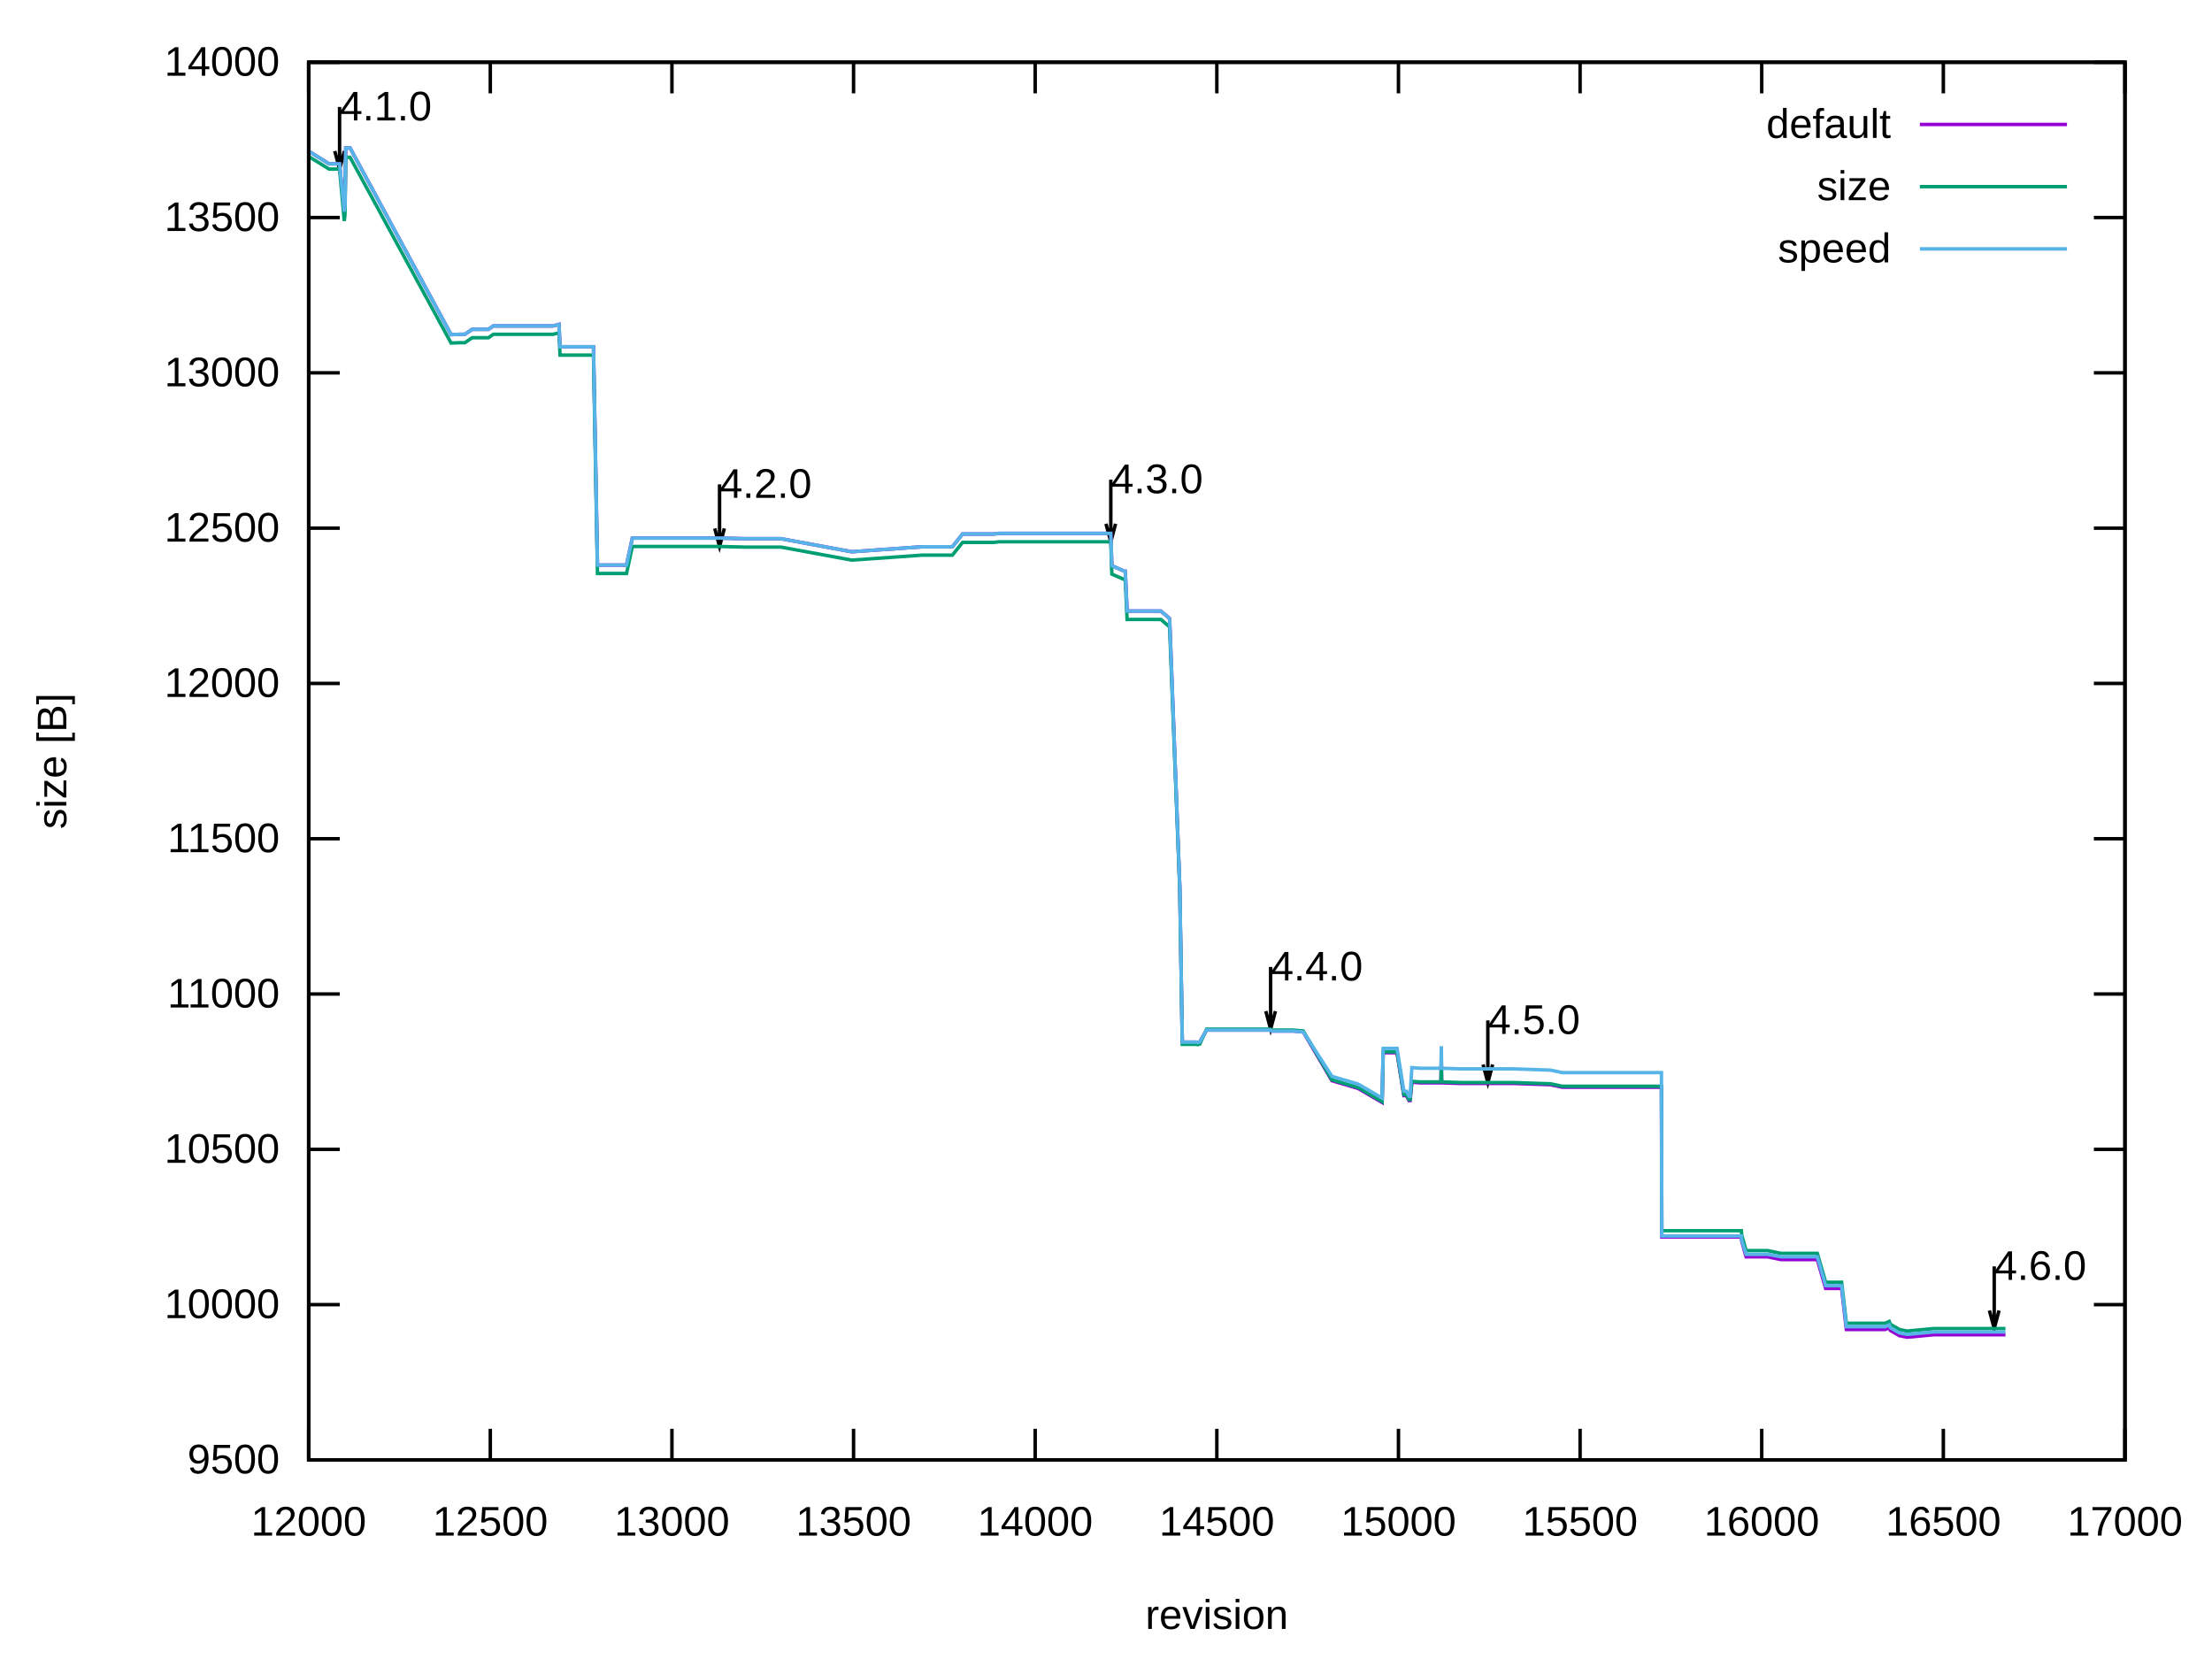
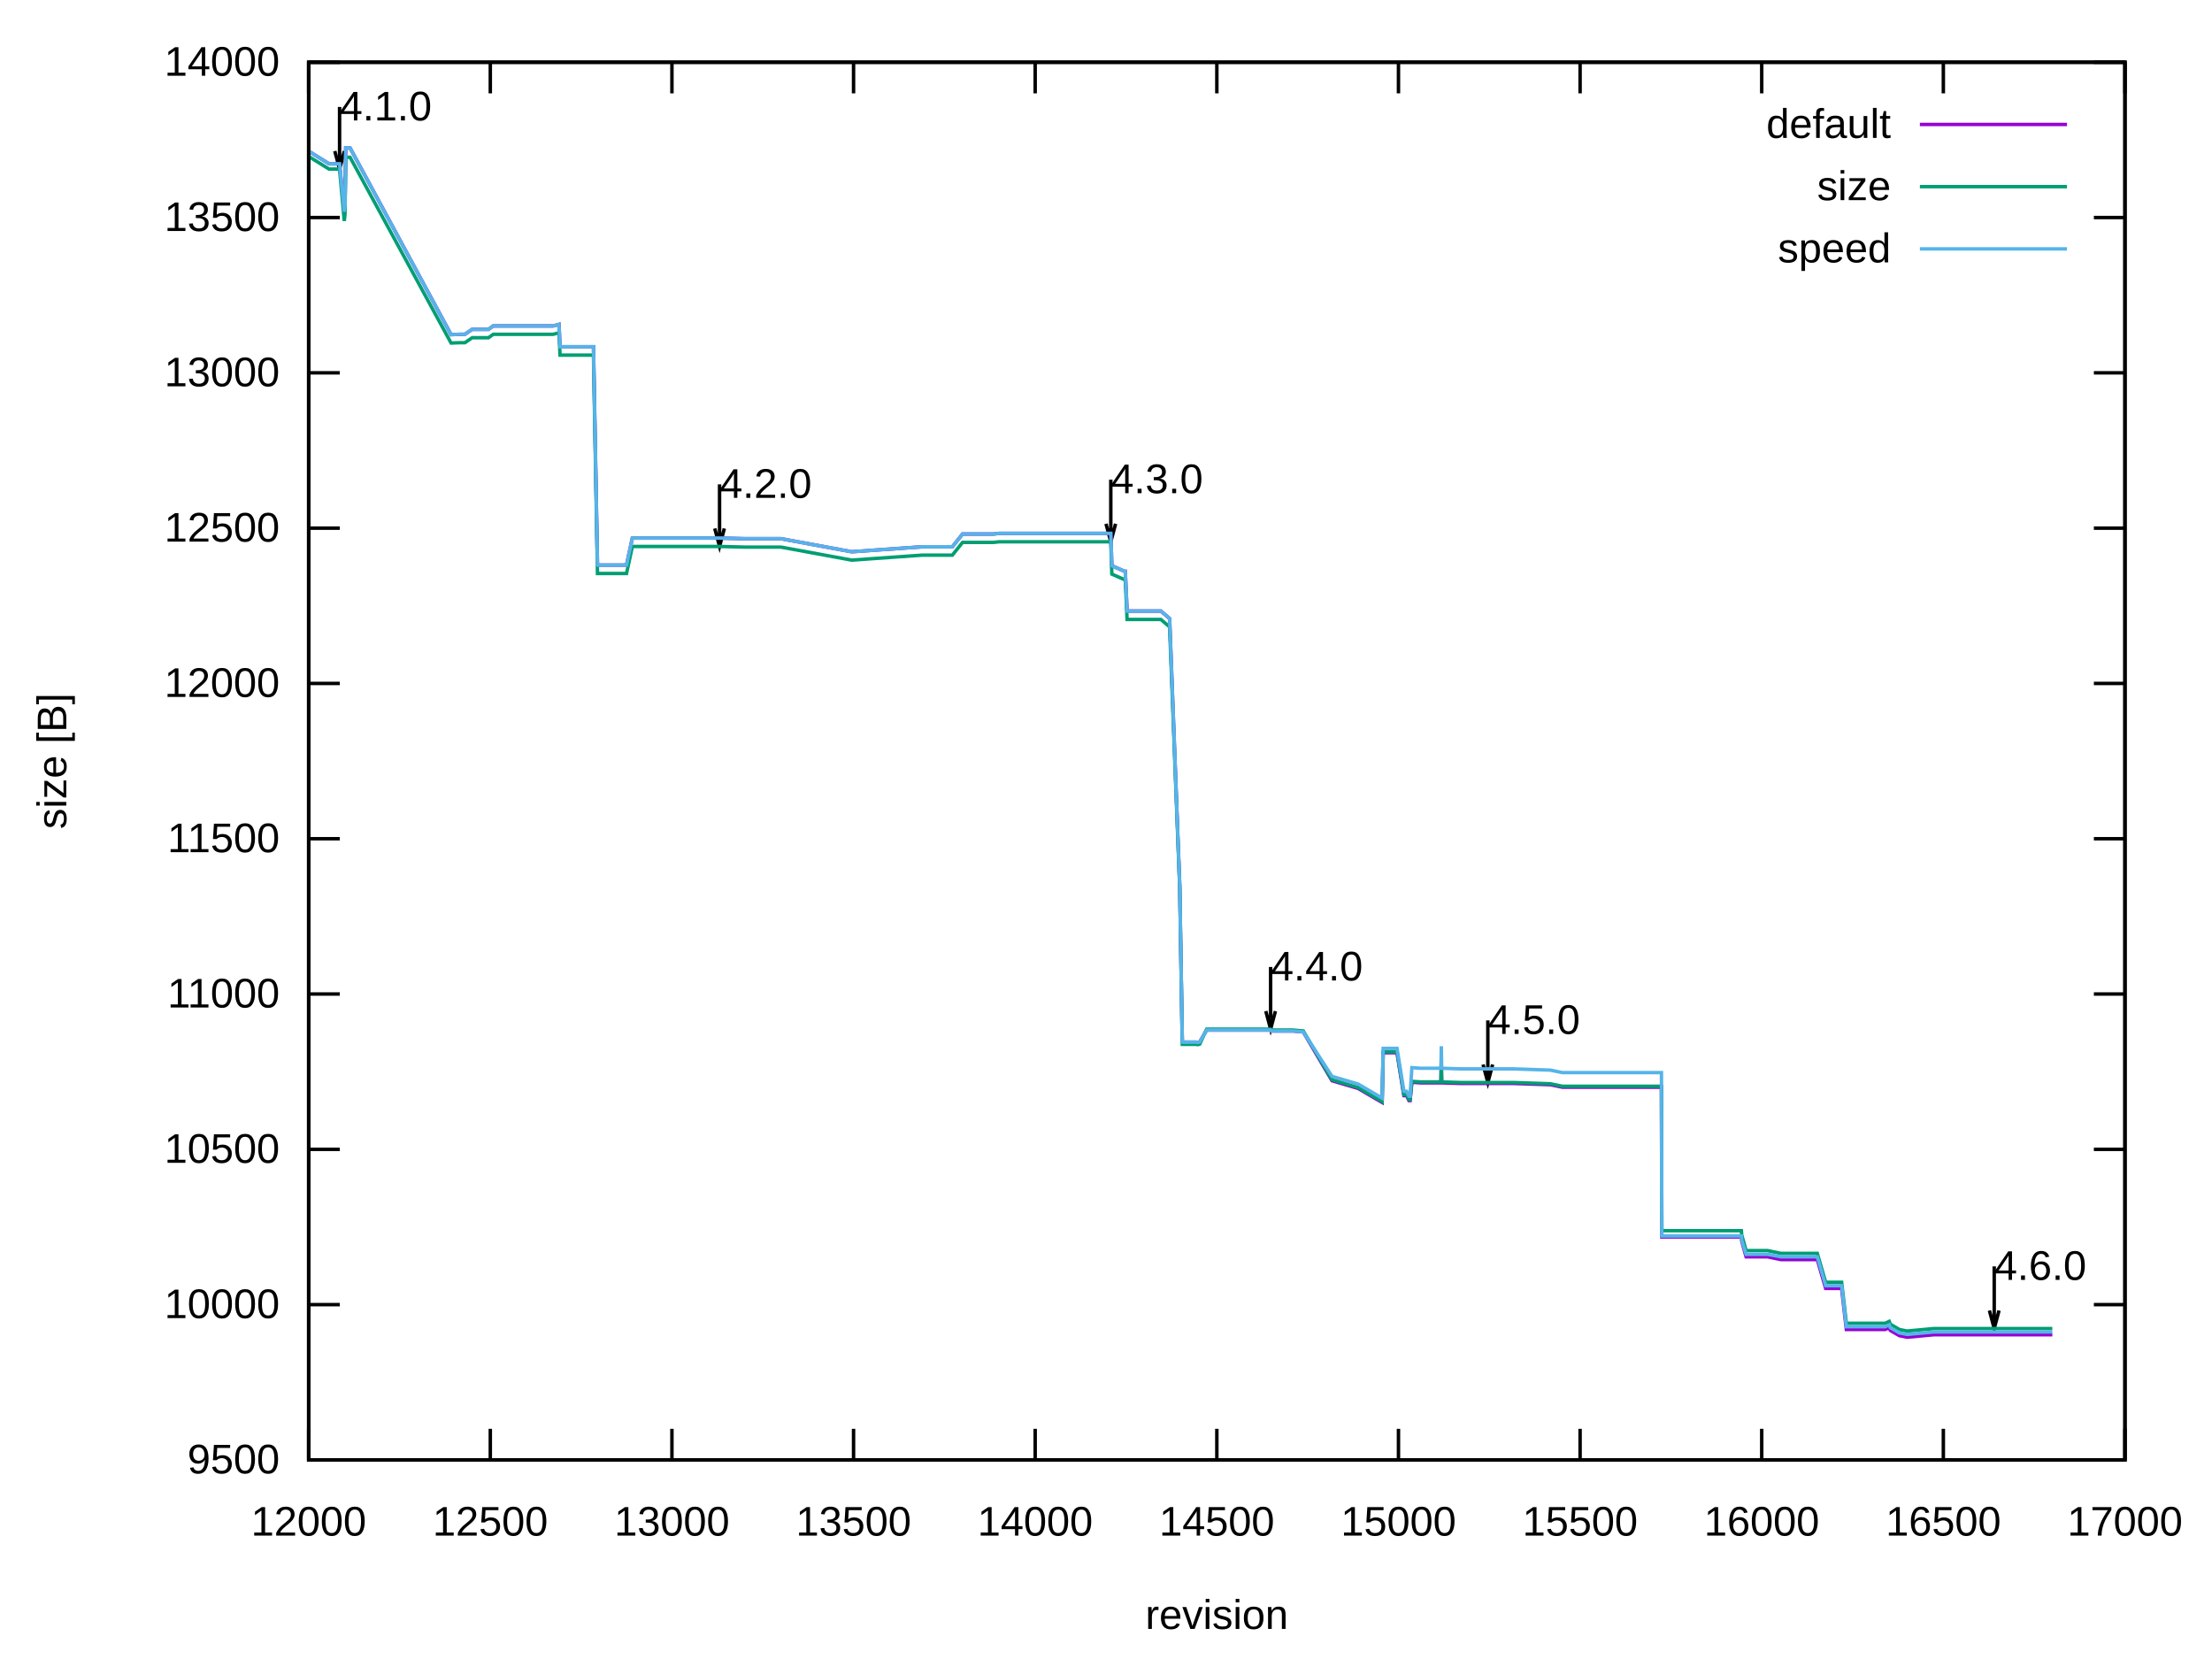
<svg xmlns="http://www.w3.org/2000/svg" xmlns:xlink="http://www.w3.org/1999/xlink" width="640" height="480" viewBox="0 0 640 480">
  <g id="gnuplot_canvas">
    <rect x="0" y="0" width="640" height="480" fill="none" />
    <defs>
      <circle id="gpDot" r="0.5" stroke-width="0.5" stroke="currentColor" />
      <path id="gpPt0" stroke-width="0.222" stroke="currentColor" d="M-1,0 h2 M0,-1 v2" />
      <path id="gpPt1" stroke-width="0.222" stroke="currentColor" d="M-1,-1 L1,1 M1,-1 L-1,1" />
      <path id="gpPt2" stroke-width="0.222" stroke="currentColor" d="M-1,0 L1,0 M0,-1 L0,1 M-1,-1 L1,1 M-1,1 L1,-1" />
      <rect id="gpPt3" stroke-width="0.222" stroke="currentColor" x="-1" y="-1" width="2" height="2" />
      <rect id="gpPt4" stroke-width="0.222" stroke="currentColor" fill="currentColor" x="-1" y="-1" width="2" height="2" />
      <circle id="gpPt5" stroke-width="0.222" stroke="currentColor" cx="0" cy="0" r="1" />
      <use xlink:href="#gpPt5" id="gpPt6" fill="currentColor" stroke="none" />
      <path id="gpPt7" stroke-width="0.222" stroke="currentColor" d="M0,-1.33 L-1.33,0.67 L1.33,0.67 z" />
      <use xlink:href="#gpPt7" id="gpPt8" fill="currentColor" stroke="none" />
      <use xlink:href="#gpPt7" id="gpPt9" stroke="currentColor" transform="rotate(180)" />
      <use xlink:href="#gpPt9" id="gpPt10" fill="currentColor" stroke="none" />
      <use xlink:href="#gpPt3" id="gpPt11" stroke="currentColor" transform="rotate(45)" />
      <use xlink:href="#gpPt11" id="gpPt12" fill="currentColor" stroke="none" />
      <path id="gpPt13" stroke-width="0.222" stroke="currentColor" d="M0,1.330 L1.265,0.411 L0.782,-1.067 L-0.782,-1.076 L-1.265,0.411 z" />
      <use xlink:href="#gpPt13" id="gpPt14" fill="currentColor" stroke="none" />
      <filter id="textbox" filterUnits="objectBoundingBox" x="0" y="0" height="1" width="1">
        <feFlood flood-color="white" flood-opacity="1" result="bgnd" />
        <feComposite in="SourceGraphic" in2="bgnd" operator="atop" />
      </filter>
      <filter id="greybox" filterUnits="objectBoundingBox" x="0" y="0" height="1" width="1">
        <feFlood flood-color="lightgrey" flood-opacity="1" result="grey" />
        <feComposite in="SourceGraphic" in2="grey" operator="atop" />
      </filter>
    </defs>
    <g fill="none" color="white" stroke="currentColor" stroke-width="1.00" stroke-linecap="butt" stroke-linejoin="miter">
</g>
    <g fill="none" color="black" stroke="currentColor" stroke-width="1.00" stroke-linecap="butt" stroke-linejoin="miter">
      <path stroke="black" d="M89.31,422.40 L98.31,422.40 M614.82,422.40 L605.82,422.40  " />
      <g transform="translate(80.92,426.30)" stroke="none" fill="black" font-family="Arial" font-size="12.00" text-anchor="end">
        <text>
          <tspan font-family="Arial"> 9500</tspan>
        </text>
      </g>
    </g>
    <g fill="none" color="black" stroke="currentColor" stroke-width="1.00" stroke-linecap="butt" stroke-linejoin="miter">
      <path stroke="black" d="M89.31,377.47 L98.31,377.47 M614.82,377.47 L605.82,377.47  " />
      <g transform="translate(80.92,381.37)" stroke="none" fill="black" font-family="Arial" font-size="12.00" text-anchor="end">
        <text>
          <tspan font-family="Arial"> 10000</tspan>
        </text>
      </g>
    </g>
    <g fill="none" color="black" stroke="currentColor" stroke-width="1.00" stroke-linecap="butt" stroke-linejoin="miter">
      <path stroke="black" d="M89.31,332.54 L98.31,332.54 M614.82,332.54 L605.82,332.54  " />
      <g transform="translate(80.92,336.44)" stroke="none" fill="black" font-family="Arial" font-size="12.00" text-anchor="end">
        <text>
          <tspan font-family="Arial"> 10500</tspan>
        </text>
      </g>
    </g>
    <g fill="none" color="black" stroke="currentColor" stroke-width="1.00" stroke-linecap="butt" stroke-linejoin="miter">
      <path stroke="black" d="M89.31,287.60 L98.31,287.60 M614.82,287.60 L605.82,287.60  " />
      <g transform="translate(80.92,291.50)" stroke="none" fill="black" font-family="Arial" font-size="12.00" text-anchor="end">
        <text>
          <tspan font-family="Arial"> 11000</tspan>
        </text>
      </g>
    </g>
    <g fill="none" color="black" stroke="currentColor" stroke-width="1.00" stroke-linecap="butt" stroke-linejoin="miter">
      <path stroke="black" d="M89.31,242.67 L98.31,242.67 M614.82,242.67 L605.82,242.67  " />
      <g transform="translate(80.92,246.57)" stroke="none" fill="black" font-family="Arial" font-size="12.00" text-anchor="end">
        <text>
          <tspan font-family="Arial"> 11500</tspan>
        </text>
      </g>
    </g>
    <g fill="none" color="black" stroke="currentColor" stroke-width="1.00" stroke-linecap="butt" stroke-linejoin="miter">
      <path stroke="black" d="M89.31,197.74 L98.31,197.74 M614.82,197.74 L605.82,197.74  " />
      <g transform="translate(80.92,201.64)" stroke="none" fill="black" font-family="Arial" font-size="12.00" text-anchor="end">
        <text>
          <tspan font-family="Arial"> 12000</tspan>
        </text>
      </g>
    </g>
    <g fill="none" color="black" stroke="currentColor" stroke-width="1.00" stroke-linecap="butt" stroke-linejoin="miter">
      <path stroke="black" d="M89.31,152.81 L98.31,152.81 M614.82,152.81 L605.82,152.81  " />
      <g transform="translate(80.92,156.71)" stroke="none" fill="black" font-family="Arial" font-size="12.00" text-anchor="end">
        <text>
          <tspan font-family="Arial"> 12500</tspan>
        </text>
      </g>
    </g>
    <g fill="none" color="black" stroke="currentColor" stroke-width="1.00" stroke-linecap="butt" stroke-linejoin="miter">
      <path stroke="black" d="M89.31,107.87 L98.31,107.87 M614.82,107.87 L605.82,107.87  " />
      <g transform="translate(80.92,111.77)" stroke="none" fill="black" font-family="Arial" font-size="12.00" text-anchor="end">
        <text>
          <tspan font-family="Arial"> 13000</tspan>
        </text>
      </g>
    </g>
    <g fill="none" color="black" stroke="currentColor" stroke-width="1.00" stroke-linecap="butt" stroke-linejoin="miter">
      <path stroke="black" d="M89.31,62.94 L98.31,62.94 M614.82,62.94 L605.82,62.94  " />
      <g transform="translate(80.92,66.84)" stroke="none" fill="black" font-family="Arial" font-size="12.00" text-anchor="end">
        <text>
          <tspan font-family="Arial"> 13500</tspan>
        </text>
      </g>
    </g>
    <g fill="none" color="black" stroke="currentColor" stroke-width="1.00" stroke-linecap="butt" stroke-linejoin="miter">
      <path stroke="black" d="M89.31,18.01 L98.31,18.01 M614.82,18.01 L605.82,18.01  " />
      <g transform="translate(80.92,21.91)" stroke="none" fill="black" font-family="Arial" font-size="12.00" text-anchor="end">
        <text>
          <tspan font-family="Arial"> 14000</tspan>
        </text>
      </g>
    </g>
    <g fill="none" color="black" stroke="currentColor" stroke-width="1.00" stroke-linecap="butt" stroke-linejoin="miter">
      <path stroke="black" d="M89.31,422.40 L89.31,413.40 M89.31,18.01 L89.31,27.01  " />
      <g transform="translate(89.31,444.30)" stroke="none" fill="black" font-family="Arial" font-size="12.00" text-anchor="middle">
        <text>
          <tspan font-family="Arial"> 12000</tspan>
        </text>
      </g>
    </g>
    <g fill="none" color="black" stroke="currentColor" stroke-width="1.00" stroke-linecap="butt" stroke-linejoin="miter">
      <path stroke="black" d="M141.86,422.40 L141.86,413.40 M141.86,18.01 L141.86,27.01  " />
      <g transform="translate(141.86,444.30)" stroke="none" fill="black" font-family="Arial" font-size="12.00" text-anchor="middle">
        <text>
          <tspan font-family="Arial"> 12500</tspan>
        </text>
      </g>
    </g>
    <g fill="none" color="black" stroke="currentColor" stroke-width="1.00" stroke-linecap="butt" stroke-linejoin="miter">
      <path stroke="black" d="M194.41,422.40 L194.41,413.40 M194.41,18.01 L194.41,27.01  " />
      <g transform="translate(194.41,444.30)" stroke="none" fill="black" font-family="Arial" font-size="12.00" text-anchor="middle">
        <text>
          <tspan font-family="Arial"> 13000</tspan>
        </text>
      </g>
    </g>
    <g fill="none" color="black" stroke="currentColor" stroke-width="1.00" stroke-linecap="butt" stroke-linejoin="miter">
      <path stroke="black" d="M246.96,422.40 L246.96,413.40 M246.96,18.01 L246.96,27.01  " />
      <g transform="translate(246.96,444.30)" stroke="none" fill="black" font-family="Arial" font-size="12.00" text-anchor="middle">
        <text>
          <tspan font-family="Arial"> 13500</tspan>
        </text>
      </g>
    </g>
    <g fill="none" color="black" stroke="currentColor" stroke-width="1.00" stroke-linecap="butt" stroke-linejoin="miter">
      <path stroke="black" d="M299.51,422.40 L299.51,413.40 M299.51,18.01 L299.51,27.01  " />
      <g transform="translate(299.51,444.30)" stroke="none" fill="black" font-family="Arial" font-size="12.00" text-anchor="middle">
        <text>
          <tspan font-family="Arial"> 14000</tspan>
        </text>
      </g>
    </g>
    <g fill="none" color="black" stroke="currentColor" stroke-width="1.00" stroke-linecap="butt" stroke-linejoin="miter">
      <path stroke="black" d="M352.07,422.40 L352.07,413.40 M352.07,18.01 L352.07,27.01  " />
      <g transform="translate(352.07,444.30)" stroke="none" fill="black" font-family="Arial" font-size="12.00" text-anchor="middle">
        <text>
          <tspan font-family="Arial"> 14500</tspan>
        </text>
      </g>
    </g>
    <g fill="none" color="black" stroke="currentColor" stroke-width="1.00" stroke-linecap="butt" stroke-linejoin="miter">
      <path stroke="black" d="M404.62,422.40 L404.62,413.40 M404.62,18.01 L404.62,27.01  " />
      <g transform="translate(404.62,444.30)" stroke="none" fill="black" font-family="Arial" font-size="12.00" text-anchor="middle">
        <text>
          <tspan font-family="Arial"> 15000</tspan>
        </text>
      </g>
    </g>
    <g fill="none" color="black" stroke="currentColor" stroke-width="1.00" stroke-linecap="butt" stroke-linejoin="miter">
      <path stroke="black" d="M457.17,422.40 L457.17,413.40 M457.17,18.01 L457.17,27.01  " />
      <g transform="translate(457.17,444.30)" stroke="none" fill="black" font-family="Arial" font-size="12.00" text-anchor="middle">
        <text>
          <tspan font-family="Arial"> 15500</tspan>
        </text>
      </g>
    </g>
    <g fill="none" color="black" stroke="currentColor" stroke-width="1.00" stroke-linecap="butt" stroke-linejoin="miter">
      <path stroke="black" d="M509.72,422.40 L509.72,413.40 M509.72,18.01 L509.72,27.01  " />
      <g transform="translate(509.72,444.30)" stroke="none" fill="black" font-family="Arial" font-size="12.00" text-anchor="middle">
        <text>
          <tspan font-family="Arial"> 16000</tspan>
        </text>
      </g>
    </g>
    <g fill="none" color="black" stroke="currentColor" stroke-width="1.00" stroke-linecap="butt" stroke-linejoin="miter">
      <path stroke="black" d="M562.27,422.40 L562.27,413.40 M562.27,18.01 L562.27,27.01  " />
      <g transform="translate(562.27,444.30)" stroke="none" fill="black" font-family="Arial" font-size="12.00" text-anchor="middle">
        <text>
          <tspan font-family="Arial"> 16500</tspan>
        </text>
      </g>
    </g>
    <g fill="none" color="black" stroke="currentColor" stroke-width="1.00" stroke-linecap="butt" stroke-linejoin="miter">
      <path stroke="black" d="M614.82,422.40 L614.82,413.40 M614.82,18.01 L614.82,27.01  " />
      <g transform="translate(614.82,444.30)" stroke="none" fill="black" font-family="Arial" font-size="12.00" text-anchor="middle">
        <text>
          <tspan font-family="Arial"> 17000</tspan>
        </text>
      </g>
    </g>
    <g fill="none" color="black" stroke="currentColor" stroke-width="1.00" stroke-linecap="butt" stroke-linejoin="miter">
</g>
    <g fill="none" color="black" stroke="currentColor" stroke-width="1.00" stroke-linecap="butt" stroke-linejoin="miter">
      <path stroke="black" d="M89.31,18.01 L89.31,422.40 L614.82,422.40 L614.82,18.01 L89.31,18.01 Z  " />
      <g transform="translate(98.24,34.85)" stroke="none" fill="black" font-family="Arial" font-size="12.00" text-anchor="start">
        <text>
          <tspan font-family="Arial">4.1.0</tspan>
        </text>
      </g>
      <g transform="translate(208.18,144.04)" stroke="none" fill="black" font-family="Arial" font-size="12.00" text-anchor="start">
        <text>
          <tspan font-family="Arial">4.2.0</tspan>
        </text>
      </g>
      <g transform="translate(321.38,142.69)" stroke="none" fill="black" font-family="Arial" font-size="12.00" text-anchor="start">
        <text>
          <tspan font-family="Arial">4.3.0</tspan>
        </text>
      </g>
      <g transform="translate(367.62,283.69)" stroke="none" fill="black" font-family="Arial" font-size="12.00" text-anchor="start">
        <text>
          <tspan font-family="Arial">4.4.0</tspan>
        </text>
      </g>
      <g transform="translate(430.47,299.14)" stroke="none" fill="black" font-family="Arial" font-size="12.00" text-anchor="start">
        <text>
          <tspan font-family="Arial">4.5.0</tspan>
        </text>
      </g>
      <g transform="translate(576.98,370.31)" stroke="none" fill="black" font-family="Arial" font-size="12.00" text-anchor="start">
        <text>
          <tspan font-family="Arial">4.6.0</tspan>
        </text>
      </g>
    </g>
    <g fill="none" color="black" stroke="currentColor" stroke-width="1.00" stroke-linecap="butt" stroke-linejoin="miter">
      <path stroke="black" d="M96.86,43.71 L98.25,48.91 L99.64,43.71 M98.25,30.94 L98.25,48.91  " />
    </g>
    <g fill="none" color="black" stroke="currentColor" stroke-width="1.00" stroke-linecap="butt" stroke-linejoin="miter">
      <path stroke="black" d="M206.80,152.90 L208.19,158.10 L209.58,152.90 M208.19,140.13 L208.19,158.10  " />
    </g>
    <g fill="none" color="black" stroke="currentColor" stroke-width="1.00" stroke-linecap="butt" stroke-linejoin="miter">
      <path stroke="black" d="M320.00,151.55 L321.39,156.75 L322.78,151.55 M321.39,138.78 L321.39,156.75  " />
    </g>
    <g fill="none" color="black" stroke="currentColor" stroke-width="1.00" stroke-linecap="butt" stroke-linejoin="miter">
      <path stroke="black" d="M366.24,292.55 L367.63,297.75 L369.02,292.55 M367.63,279.78 L367.63,297.75  " />
    </g>
    <g fill="none" color="black" stroke="currentColor" stroke-width="1.00" stroke-linecap="butt" stroke-linejoin="miter">
      <path stroke="black" d="M429.09,308.00 L430.48,313.20 L431.87,308.00 M430.48,295.23 L430.48,313.20  " />
    </g>
    <g fill="none" color="black" stroke="currentColor" stroke-width="1.00" stroke-linecap="butt" stroke-linejoin="miter">
      <path stroke="black" d="M575.60,379.17 L576.99,384.38 L578.38,379.17 M576.99,366.40 L576.99,384.38  " />
    </g>
    <g fill="none" color="black" stroke="currentColor" stroke-width="1.00" stroke-linecap="butt" stroke-linejoin="miter">
</g>
    <g id="gnuplot_plot_1">
      <g fill="none" color="black" stroke="currentColor" stroke-width="1.00" stroke-linecap="butt" stroke-linejoin="miter">
        <g transform="translate(547.09,39.91)" stroke="none" fill="black" font-family="Arial" font-size="12.00" text-anchor="end">
          <text>
            <tspan font-family="Arial">default</tspan>
          </text>
        </g>
      </g>
      <g fill="none" color="black" stroke="currentColor" stroke-width="1.00" stroke-linecap="butt" stroke-linejoin="miter">
-         <path stroke="rgb(148,   0, 211)" d="M555.48,36.01 L598.04,36.01 M89.42,43.80 L95.20,47.40 L98.24,47.40 L99.61,61.23 L99.82,59.35 L100.03,42.81   L100.45,42.81 L100.77,42.81 L101.29,42.81 L130.51,96.82 L132.93,96.73 L134.50,96.73 L136.61,95.29 L138.08,95.29   L140.60,95.29 L141.34,95.29 L142.70,94.30 L156.79,94.30 L160.04,94.30 L161.73,93.86 L162.04,100.33 L167.72,100.33   L171.71,100.33 L172.87,163.50 L176.23,163.50 L179.91,163.50 L181.27,163.50 L182.96,155.68 L183.90,155.68 L191.15,155.68   L208.18,155.68 L215.43,155.86 L225.94,155.86 L246.44,159.64 L266.83,158.20 L268.93,158.20 L273.03,158.20 L275.55,158.20   L278.49,154.51 L278.91,154.51 L279.86,154.51 L281.12,154.51 L283.22,154.51 L287.43,154.51 L289.00,154.33 L299.51,154.33   L318.85,154.33 L321.38,154.33 L321.69,163.68 L325.37,165.30 L325.58,165.30 L326.10,176.80 L331.04,176.80 L335.88,176.80   L338.40,178.96 L341.34,256.42 L342.08,301.53 L346.07,301.53 L346.60,301.62 L347.13,301.44 L349.12,298.03 L353.12,298.03   L355.01,298.03 L367.62,298.03 L367.83,298.30 L374.14,298.30 L377.08,298.57 L385.38,312.68 L392.95,314.92 L399.89,318.97   L400.20,304.59 L404.20,304.59 L406.19,316.99 L406.93,316.99 L407.66,318.43 L407.98,318.43 L408.50,313.12 L410.92,313.30   L414.39,313.30 L415.55,313.30 L416.91,313.30 L417.02,306.92 L417.12,313.30 L422.69,313.48 L429.84,313.48 L430.47,313.48   L437.93,313.48 L448.55,313.84 L450.34,314.20 L452.02,314.56 L455.70,314.56 L462.42,314.56 L465.58,314.56 L474.93,314.56   L480.71,314.56 L480.81,357.88 L485.33,357.88 L498.16,357.88 L498.26,357.88 L503.83,357.88 L503.94,359.14 L505.20,363.63   L511.40,363.63 L515.29,364.44 L525.80,364.44 L528.22,372.79 L532.84,372.79 L534.21,384.66 L541.77,384.66 L542.40,384.66   L545.45,384.66 L546.61,384.12 L546.92,384.93 L549.55,386.45 L551.76,386.90 L559.54,386.18 L565.63,386.18 L576.98,386.18   L577.19,386.18 L580.24,386.18  " />
+         <path stroke="rgb(148,   0, 211)" d="M555.48,36.01 L598.04,36.01 M89.42,43.80 L95.20,47.40 L98.24,47.40 L99.61,61.23 L99.82,59.35 L100.03,42.81   L100.45,42.81 L100.77,42.81 L101.29,42.81 L130.51,96.82 L132.93,96.73 L134.50,96.73 L136.61,95.29 L138.08,95.29   L140.60,95.29 L141.34,95.29 L142.70,94.30 L156.79,94.30 L160.04,94.30 L161.73,93.86 L162.04,100.33 L167.72,100.33   L171.71,100.33 L172.87,163.50 L176.23,163.50 L179.91,163.50 L181.27,163.50 L182.96,155.68 L183.90,155.68 L191.15,155.68   L208.18,155.68 L215.43,155.86 L225.94,155.86 L246.44,159.64 L266.83,158.20 L268.93,158.20 L273.03,158.20 L275.55,158.20   L278.49,154.51 L278.91,154.51 L279.86,154.51 L281.12,154.51 L283.22,154.51 L287.43,154.51 L289.00,154.33 L299.51,154.33   L318.85,154.33 L321.38,154.33 L321.69,163.68 L325.37,165.30 L325.58,165.30 L326.10,176.80 L331.04,176.80 L335.88,176.80   L338.40,178.96 L341.34,256.42 L342.08,301.53 L346.07,301.53 L346.60,301.62 L347.13,301.44 L349.12,298.03 L353.12,298.03   L355.01,298.03 L367.62,298.03 L367.83,298.30 L374.14,298.30 L377.08,298.57 L385.38,312.68 L392.95,314.92 L399.89,318.97   L400.20,304.59 L404.20,304.59 L406.19,316.99 L406.93,316.99 L407.66,318.43 L407.98,318.43 L408.50,313.12 L410.92,313.30   L414.39,313.30 L415.55,313.30 L416.91,313.30 L417.02,306.92 L417.12,313.30 L422.69,313.48 L429.84,313.48 L430.47,313.48   L437.93,313.48 L448.55,313.84 L450.34,314.20 L452.02,314.56 L455.70,314.56 L462.42,314.56 L465.58,314.56 L474.93,314.56   L480.71,314.56 L480.81,357.88 L485.33,357.88 L498.16,357.88 L498.26,357.88 L503.83,357.88 L503.94,359.14 L505.20,363.63   L511.40,363.63 L515.29,364.44 L525.80,364.44 L528.22,372.79 L532.84,372.79 L534.21,384.66 L541.77,384.66 L542.40,384.66   L545.45,384.66 L546.61,384.12 L546.92,384.93 L549.55,386.45 L551.76,386.90 L559.54,386.18 L565.63,386.18 L576.98,386.18   L577.19,386.18 L580.24,386.18 L583.29,386.18 L586.02,386.18 L588.86,386.18 L593.80,386.18  " />
      </g>
    </g>
    <g id="gnuplot_plot_2">
      <g fill="none" color="black" stroke="currentColor" stroke-width="1.00" stroke-linecap="butt" stroke-linejoin="miter">
        <g transform="translate(547.09,57.91)" stroke="none" fill="black" font-family="Arial" font-size="12.00" text-anchor="end">
          <text>
            <tspan font-family="Arial">size</tspan>
          </text>
        </g>
      </g>
      <g fill="none" color="black" stroke="currentColor" stroke-width="1.00" stroke-linecap="butt" stroke-linejoin="miter">
-         <path stroke="rgb(  0, 158, 115)" d="M555.48,54.01 L598.04,54.01 M89.42,45.33 L95.20,48.92 L98.24,48.92 L99.61,63.93 L99.82,62.04 L100.03,45.51   L100.45,45.51 L100.77,45.51 L101.29,45.51 L130.51,99.25 L132.93,99.16 L134.50,99.16 L136.61,97.72 L138.08,97.72   L140.60,97.72 L141.34,97.72 L142.70,96.73 L156.79,96.73 L160.04,96.73 L161.73,96.28 L162.04,102.75 L167.72,102.75   L171.71,102.75 L172.87,165.93 L176.23,165.93 L179.91,165.93 L181.27,165.93 L182.96,158.11 L183.90,158.11 L191.15,158.11   L208.18,158.11 L215.43,158.29 L225.94,158.29 L246.44,162.06 L266.83,160.62 L268.93,160.62 L273.03,160.62 L275.55,160.62   L278.49,156.94 L278.91,156.94 L279.86,156.94 L281.12,156.94 L283.22,156.94 L287.43,156.94 L289.00,156.76 L299.51,156.76   L318.85,156.76 L321.38,156.76 L321.69,166.11 L325.37,167.72 L325.58,167.72 L326.10,179.23 L331.04,179.23 L335.88,179.23   L338.40,181.38 L341.34,257.05 L342.08,302.16 L346.07,302.16 L346.60,302.25 L347.13,302.07 L349.12,297.76 L353.12,297.76   L355.01,297.76 L367.62,297.76 L367.83,298.03 L374.14,298.03 L377.08,298.30 L385.38,312.41 L392.95,314.65 L399.89,318.70   L400.20,304.32 L404.20,304.32 L406.19,316.72 L406.93,316.72 L407.66,318.16 L407.98,318.16 L408.50,312.86 L410.92,313.03   L414.39,313.03 L415.55,313.03 L416.91,313.03 L417.02,306.65 L417.12,313.03 L422.69,313.21 L429.84,313.21 L430.47,313.21   L437.93,313.21 L448.55,313.57 L450.34,313.93 L452.02,314.29 L455.70,314.29 L462.42,314.29 L465.58,314.29 L474.93,314.29   L480.71,314.29 L480.81,356.08 L485.33,356.08 L498.16,356.08 L498.26,356.08 L503.83,356.08 L503.94,357.34 L505.20,361.83   L511.40,361.83 L515.29,362.64 L525.80,362.64 L528.22,371.00 L532.84,371.00 L534.21,382.86 L541.77,382.86 L542.40,382.86   L545.45,382.86 L546.61,382.32 L546.92,383.13 L549.55,384.66 L551.76,385.11 L559.54,384.39 L565.63,384.39 L576.98,384.39   L577.19,384.39 L580.24,384.39  " />
+         <path stroke="rgb(  0, 158, 115)" d="M555.48,54.01 L598.04,54.01 M89.42,45.33 L95.20,48.92 L98.24,48.92 L99.61,63.93 L99.82,62.04 L100.03,45.51   L100.45,45.51 L100.77,45.51 L101.29,45.51 L130.51,99.25 L132.93,99.16 L134.50,99.16 L136.61,97.72 L138.08,97.72   L140.60,97.72 L141.34,97.72 L142.70,96.73 L156.79,96.73 L160.04,96.73 L161.73,96.28 L162.04,102.75 L167.72,102.75   L171.71,102.75 L172.87,165.93 L176.23,165.93 L179.91,165.93 L181.27,165.93 L182.96,158.11 L183.90,158.11 L191.15,158.11   L208.18,158.11 L215.43,158.29 L225.94,158.29 L246.44,162.06 L266.83,160.62 L268.93,160.62 L273.03,160.62 L275.55,160.62   L278.49,156.94 L278.91,156.94 L279.86,156.94 L281.12,156.94 L283.22,156.94 L287.43,156.94 L289.00,156.76 L299.51,156.76   L318.85,156.76 L321.38,156.76 L321.69,166.11 L325.37,167.72 L325.58,167.72 L326.10,179.23 L331.04,179.23 L335.88,179.23   L338.40,181.38 L341.34,257.05 L342.08,302.16 L346.07,302.16 L346.60,302.25 L347.13,302.07 L349.12,297.76 L353.12,297.76   L355.01,297.76 L367.62,297.76 L367.83,298.03 L374.14,298.03 L377.08,298.30 L385.38,312.41 L392.95,314.65 L399.89,318.70   L400.20,304.32 L404.20,304.32 L406.19,316.72 L406.93,316.72 L407.66,318.16 L407.98,318.16 L408.50,312.86 L410.92,313.03   L414.39,313.03 L415.55,313.03 L416.91,313.03 L417.02,306.65 L417.12,313.03 L422.69,313.21 L429.84,313.21 L430.47,313.21   L437.93,313.21 L448.55,313.57 L450.34,313.93 L452.02,314.29 L455.70,314.29 L462.42,314.29 L465.58,314.29 L474.93,314.29   L480.71,314.29 L480.81,356.08 L485.33,356.08 L498.16,356.08 L498.26,356.08 L503.83,356.08 L503.94,357.34 L505.20,361.83   L511.40,361.83 L515.29,362.64 L525.80,362.64 L528.22,371.00 L532.84,371.00 L534.21,382.86 L541.77,382.86 L542.40,382.86   L545.45,382.86 L546.61,382.32 L546.92,383.13 L549.55,384.66 L551.76,385.11 L559.54,384.39 L565.63,384.39 L576.98,384.39   L577.19,384.39 L580.24,384.39 L583.29,384.39 L586.02,384.39 L588.86,384.39 L593.80,384.39  " />
      </g>
    </g>
    <g id="gnuplot_plot_3">
      <g fill="none" color="black" stroke="currentColor" stroke-width="1.00" stroke-linecap="butt" stroke-linejoin="miter">
        <g transform="translate(547.09,75.91)" stroke="none" fill="black" font-family="Arial" font-size="12.00" text-anchor="end">
          <text>
            <tspan font-family="Arial">speed</tspan>
          </text>
        </g>
      </g>
      <g fill="none" color="black" stroke="currentColor" stroke-width="1.00" stroke-linecap="butt" stroke-linejoin="miter">
-         <path stroke="rgb( 86, 180, 233)" d="M555.48,72.01 L598.04,72.01 M89.42,43.80 L95.20,47.40 L98.24,47.40 L99.61,61.23 L99.82,59.35 L100.03,42.81   L100.45,42.81 L100.77,42.81 L101.29,42.81 L130.51,96.82 L132.93,96.73 L134.50,96.73 L136.61,95.29 L138.08,95.29   L140.60,95.29 L141.34,95.29 L142.70,94.30 L156.79,94.30 L160.04,94.30 L161.73,93.86 L162.04,100.33 L167.72,100.33   L171.71,100.33 L172.87,163.50 L176.23,163.50 L179.91,163.50 L181.27,163.50 L182.96,155.68 L183.90,155.68 L191.15,155.68   L208.18,155.68 L215.43,155.86 L225.94,155.86 L246.44,159.64 L266.83,158.20 L268.93,158.20 L273.03,158.20 L275.55,158.20   L278.49,154.51 L278.91,154.51 L279.86,154.51 L281.12,154.51 L283.22,154.51 L287.43,154.51 L289.00,154.33 L299.51,154.33   L318.85,154.33 L321.38,154.33 L321.69,163.68 L325.37,165.30 L325.58,165.30 L326.10,176.80 L331.04,176.80 L335.88,176.80   L338.40,178.96 L341.34,256.42 L342.08,301.53 L346.07,301.53 L346.60,301.62 L347.13,301.44 L349.12,298.03 L353.12,298.03   L355.01,298.03 L367.62,298.03 L367.83,298.30 L374.14,298.30 L377.08,298.57 L385.38,311.42 L392.95,313.66 L399.89,317.71   L400.20,303.33 L404.20,303.33 L406.19,315.73 L406.93,315.73 L407.66,317.17 L407.98,317.17 L408.50,308.90 L410.92,309.08   L414.39,309.08 L415.55,309.08 L416.91,309.08 L417.02,302.70 L417.12,309.08 L422.69,309.26 L429.84,309.26 L430.47,309.26   L437.93,309.26 L448.55,309.62 L450.34,309.98 L452.02,310.34 L455.70,310.34 L462.42,310.34 L465.58,310.34 L474.93,310.34   L480.71,310.34 L480.81,357.61 L485.33,357.61 L498.16,357.61 L498.26,357.61 L503.83,357.61 L503.94,358.87 L505.20,362.91   L511.40,362.91 L515.29,363.63 L525.80,363.63 L528.22,371.99 L532.84,371.99 L534.21,383.85 L541.77,383.85 L542.40,383.85   L545.45,383.85 L546.61,383.31 L546.92,384.12 L549.55,385.65 L551.76,386.09 L559.54,385.38 L565.63,385.38 L576.98,385.38   L577.19,385.38 L580.24,385.38  " />
+         <path stroke="rgb( 86, 180, 233)" d="M555.48,72.01 L598.04,72.01 M89.42,43.80 L95.20,47.40 L98.24,47.40 L99.61,61.23 L99.82,59.35 L100.03,42.81   L100.45,42.81 L100.77,42.81 L101.29,42.81 L130.51,96.82 L132.93,96.73 L134.50,96.73 L136.61,95.29 L138.08,95.29   L140.60,95.29 L141.34,95.29 L142.70,94.30 L156.79,94.30 L160.04,94.30 L161.73,93.86 L162.04,100.33 L167.72,100.33   L171.71,100.33 L172.87,163.50 L176.23,163.50 L179.91,163.50 L181.27,163.50 L182.96,155.68 L183.90,155.68 L191.15,155.68   L208.18,155.68 L215.43,155.86 L225.94,155.86 L246.44,159.64 L266.83,158.20 L268.93,158.20 L273.03,158.20 L275.55,158.20   L278.49,154.51 L278.91,154.51 L279.86,154.51 L281.12,154.51 L283.22,154.51 L287.43,154.51 L289.00,154.33 L299.51,154.33   L318.85,154.33 L321.38,154.33 L321.69,163.68 L325.37,165.30 L325.58,165.30 L326.10,176.80 L331.04,176.80 L335.88,176.80   L338.40,178.96 L341.34,256.42 L342.08,301.53 L346.07,301.53 L346.60,301.62 L347.13,301.44 L349.12,298.03 L353.12,298.03   L355.01,298.03 L367.62,298.03 L367.83,298.30 L374.14,298.30 L377.08,298.57 L385.38,311.42 L392.95,313.66 L399.89,317.71   L400.20,303.33 L404.20,303.33 L406.19,315.73 L406.93,315.73 L407.66,317.17 L407.98,317.17 L408.50,308.90 L410.92,309.08   L414.39,309.08 L415.55,309.08 L416.91,309.08 L417.02,302.70 L417.12,309.08 L422.69,309.26 L429.84,309.26 L430.47,309.26   L437.93,309.26 L448.55,309.62 L450.34,309.98 L452.02,310.34 L455.70,310.34 L462.42,310.34 L465.58,310.34 L474.93,310.34   L480.71,310.34 L480.81,357.61 L485.33,357.61 L498.16,357.61 L498.26,357.61 L503.83,357.61 L503.94,358.87 L505.20,362.91   L511.40,362.91 L515.29,363.63 L525.80,363.63 L528.22,371.99 L532.84,371.99 L534.21,383.85 L541.77,383.85 L542.40,383.85   L545.45,383.85 L546.61,383.31 L546.92,384.12 L549.55,385.65 L551.76,386.09 L559.54,385.38 L565.63,385.38 L576.98,385.38   L577.19,385.38 L580.24,385.38 L583.29,385.38 L586.02,385.38 L588.86,385.38 L593.80,385.38  " />
      </g>
    </g>
    <g fill="none" color="white" stroke="rgb( 86, 180, 233)" stroke-width="2.00" stroke-linecap="butt" stroke-linejoin="miter">
</g>
    <g fill="none" color="black" stroke="currentColor" stroke-width="2.00" stroke-linecap="butt" stroke-linejoin="miter">
</g>
    <g fill="none" color="black" stroke="black" stroke-width="1.00" stroke-linecap="butt" stroke-linejoin="miter">
</g>
    <g fill="none" color="black" stroke="currentColor" stroke-width="1.00" stroke-linecap="butt" stroke-linejoin="miter">
      <path stroke="black" d="M89.31,18.01 L89.31,422.40 L614.82,422.40 L614.82,18.01 L89.31,18.01 Z  " />
      <g transform="translate(19.18,220.21) rotate(270.00)" stroke="none" fill="black" font-family="Arial" font-size="12.00" text-anchor="middle">
        <text>
          <tspan font-family="Arial">size [B]</tspan>
        </text>
      </g>
    </g>
    <g fill="none" color="black" stroke="currentColor" stroke-width="1.00" stroke-linecap="butt" stroke-linejoin="miter">
      <g transform="translate(352.06,471.30)" stroke="none" fill="black" font-family="Arial" font-size="12.00" text-anchor="middle">
        <text>
          <tspan font-family="Arial">revision</tspan>
        </text>
      </g>
    </g>
    <g fill="none" color="black" stroke="currentColor" stroke-width="1.00" stroke-linecap="butt" stroke-linejoin="miter">
</g>
    <g fill="none" color="black" stroke="currentColor" stroke-width="1.00" stroke-linecap="butt" stroke-linejoin="miter">
</g>
  </g>
</svg>
